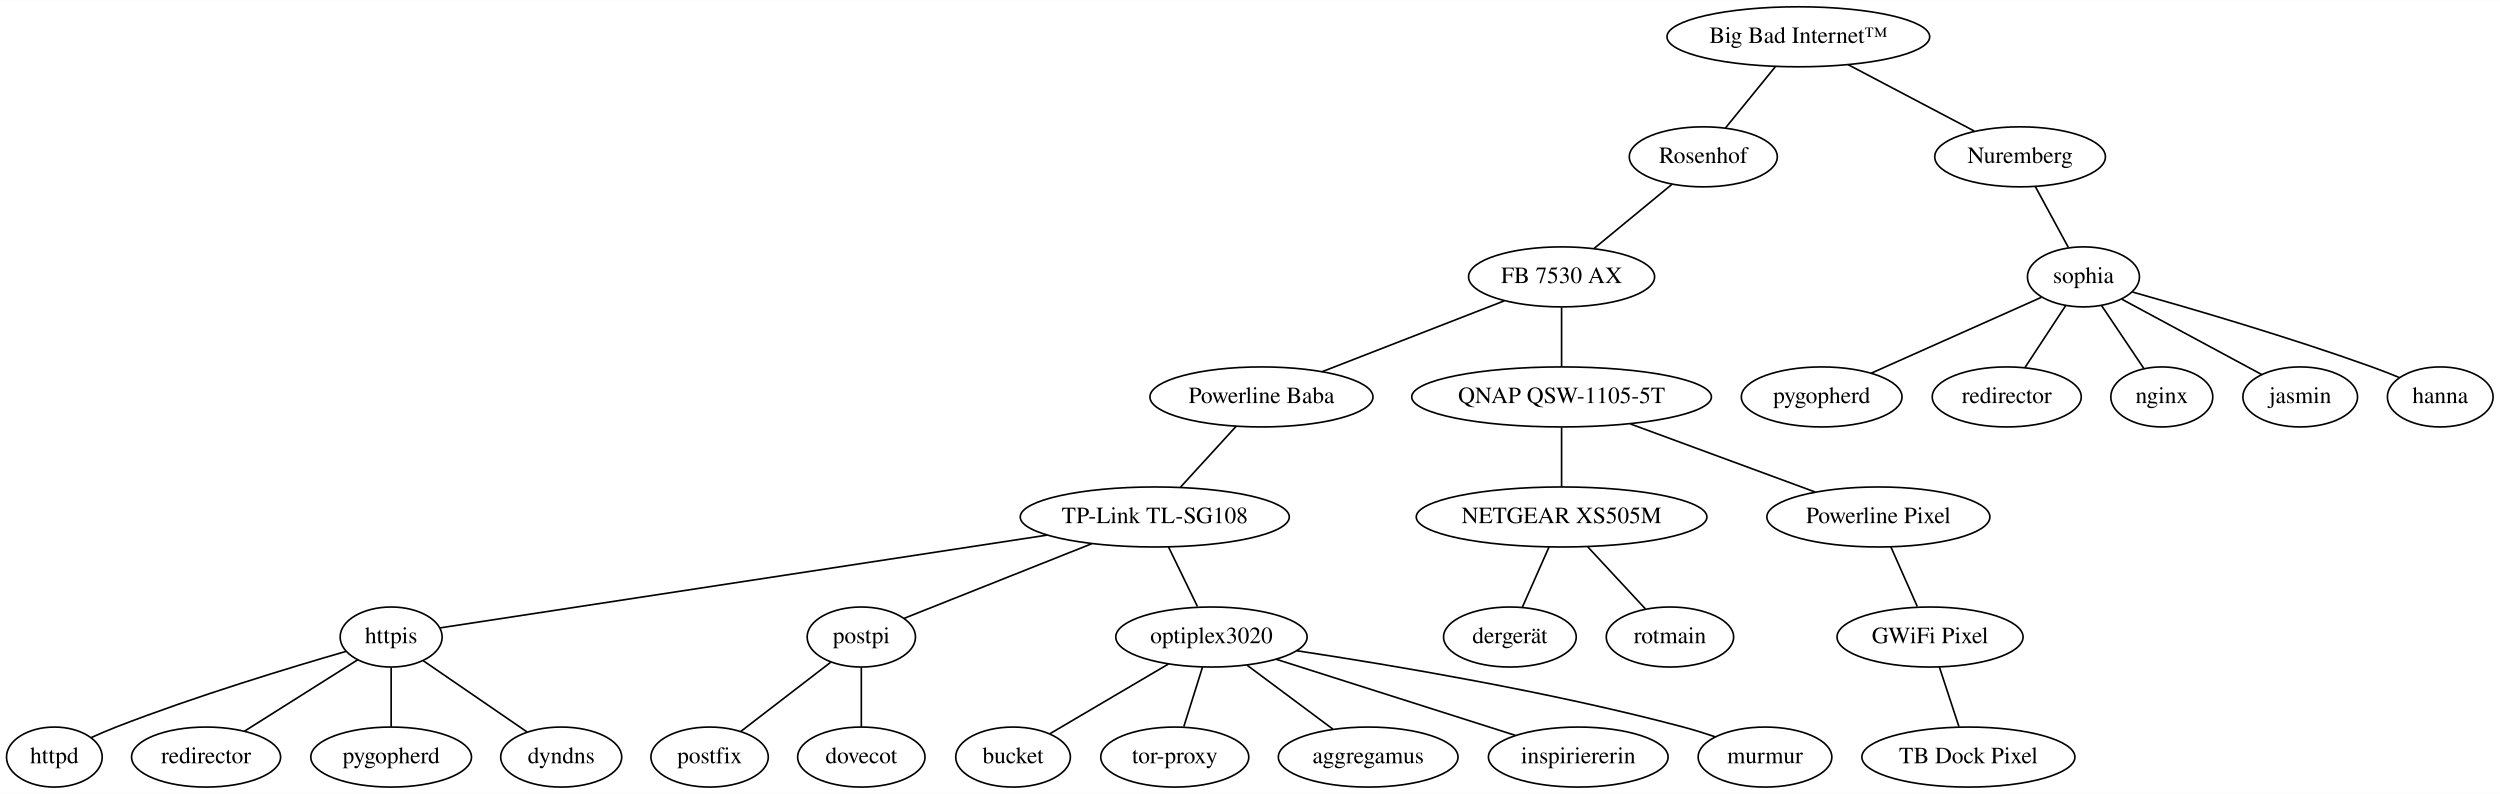
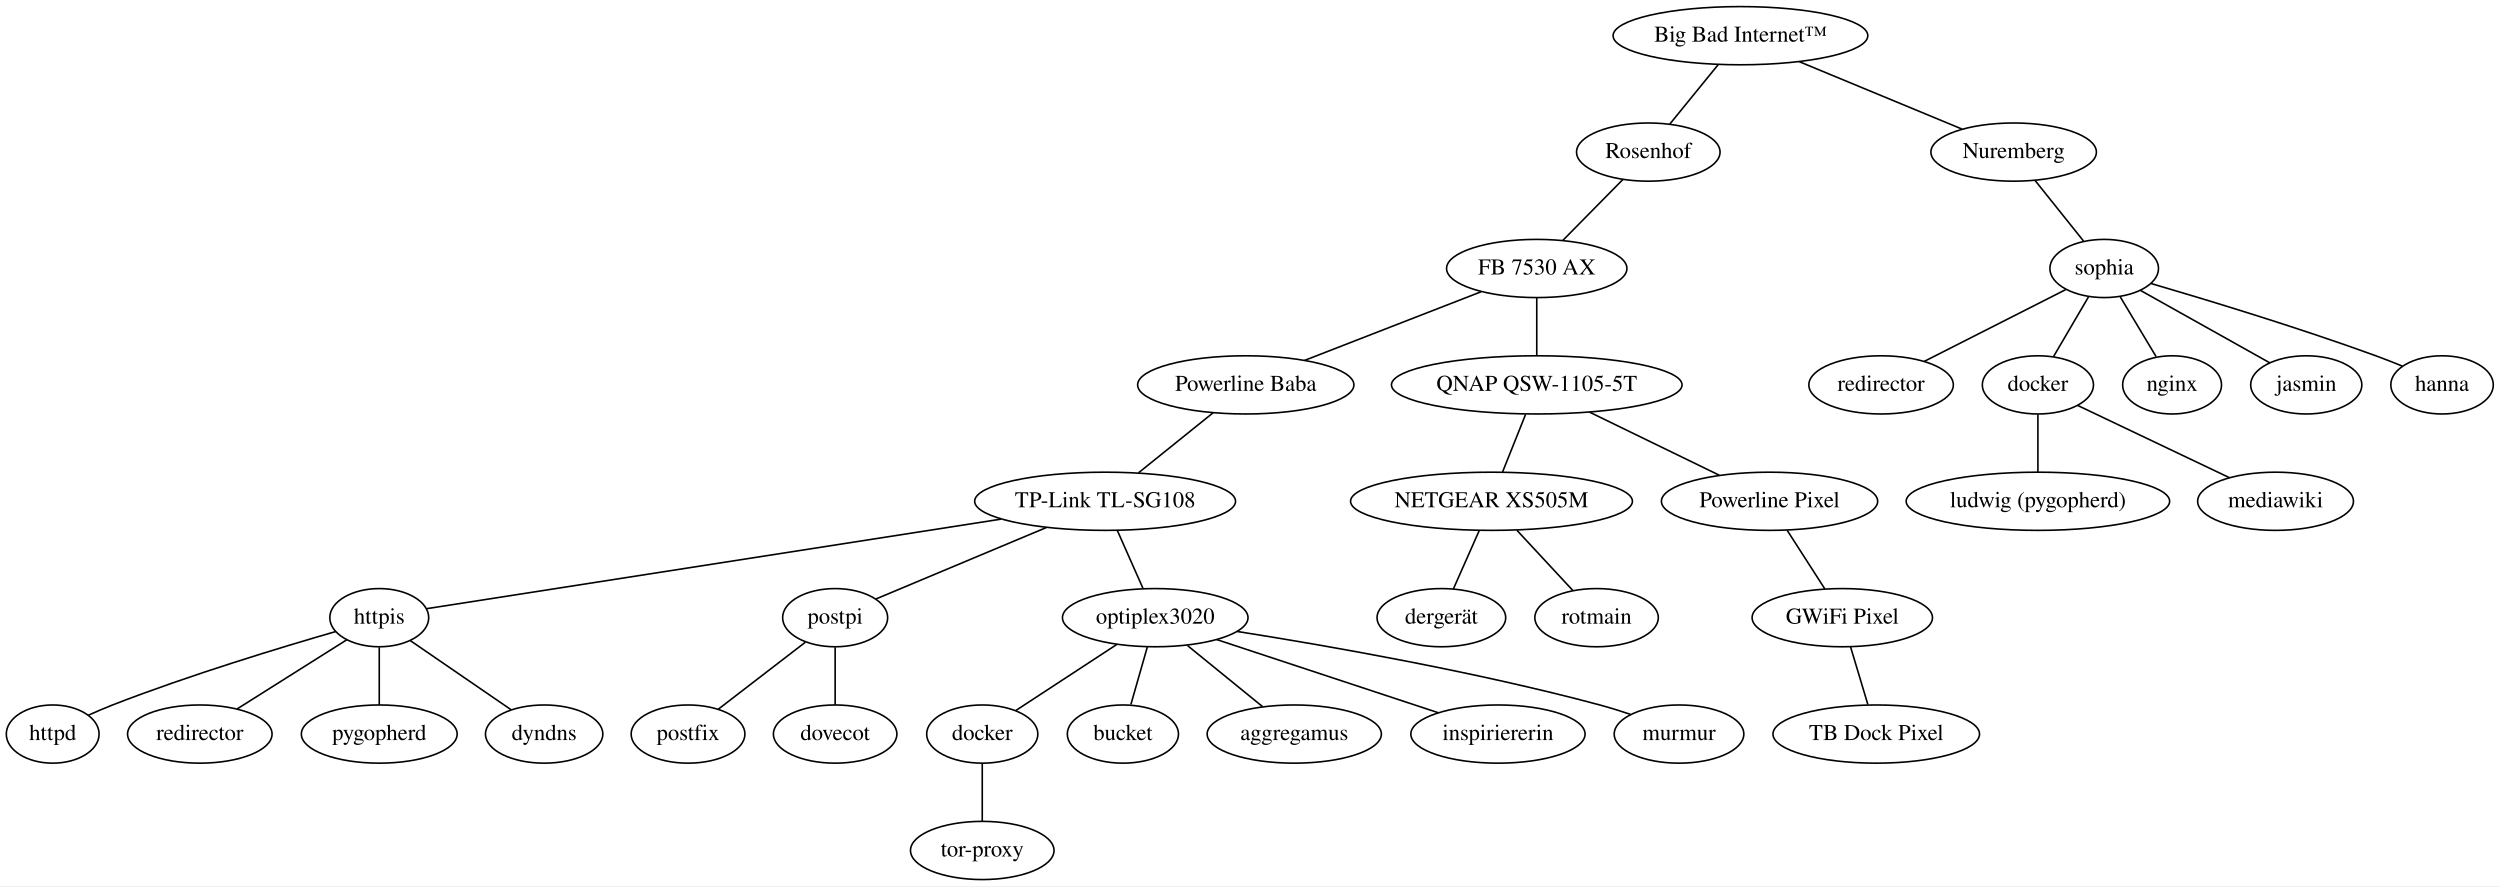
- <svg xmlns="http://www.w3.org/2000/svg" width="1499pt" height="476pt" viewBox="0.00 0.00 1499.44 476.00">
-   <g id="graph0" class="graph" transform="scale(1 1) rotate(0) translate(4 472)">
-     <polygon fill="white" stroke="transparent" points="-4,4 -4,-472 1495.44,-472 1495.44,4 -4,4" />
+ <svg xmlns="http://www.w3.org/2000/svg" width="1546pt" height="548pt" viewBox="0.00 0.00 1546.44 548.00">
+   <g id="graph0" class="graph" transform="scale(1 1) rotate(0) translate(4 544)">
+     <polygon fill="white" stroke="transparent" points="-4,4 -4,-544 1542.44,-544 1542.44,4 -4,4" />
    <g id="node1" class="node">
-       <ellipse fill="none" stroke="black" cx="1074.6" cy="-450" rx="78.79" ry="18" />
-       <text text-anchor="middle" x="1074.6" y="-446.3" font-family="Times,serif" font-size="14.00">Big Bad Internet™</text>
+       <ellipse fill="none" stroke="black" cx="1072.6" cy="-522" rx="78.79" ry="18" />
+       <text text-anchor="middle" x="1072.6" y="-518.3" font-family="Times,serif" font-size="14.00">Big Bad Internet™</text>
    </g>
    <g id="node2" class="node">
-       <ellipse fill="none" stroke="black" cx="1017.6" cy="-378" rx="44.39" ry="18" />
-       <text text-anchor="middle" x="1017.6" y="-374.3" font-family="Times,serif" font-size="14.00">Rosenhof</text>
+       <ellipse fill="none" stroke="black" cx="1015.6" cy="-450" rx="44.39" ry="18" />
+       <text text-anchor="middle" x="1015.6" y="-446.3" font-family="Times,serif" font-size="14.00">Rosenhof</text>
    </g>
    <g id="edge1" class="edge">
-       <path fill="none" stroke="black" d="M1060.8,-432.05C1051.71,-420.89 1039.86,-406.34 1030.88,-395.31" />
+       <path fill="none" stroke="black" d="M1058.8,-504.05C1049.71,-492.89 1037.86,-478.34 1028.88,-467.31" />
+     </g>
+     <g id="node28" class="node">
+       <ellipse fill="none" stroke="black" cx="1241.6" cy="-450" rx="51.19" ry="18" />
+       <text text-anchor="middle" x="1241.6" y="-446.3" font-family="Times,serif" font-size="14.00">Nuremberg</text>
+     </g>
+     <g id="edge27" class="edge">
+       <path fill="none" stroke="black" d="M1108.85,-505.98C1138.82,-493.57 1180.97,-476.11 1209.68,-464.22" />
+     </g>
+     <g id="node3" class="node">
+       <ellipse fill="none" stroke="black" cx="946.6" cy="-378" rx="55.79" ry="18" />
+       <text text-anchor="middle" x="946.6" y="-374.3" font-family="Times,serif" font-size="14.00">FB 7530 AX</text>
+     </g>
+     <g id="edge2" class="edge">
+       <path fill="none" stroke="black" d="M999.94,-433.12C988.81,-421.82 973.9,-406.7 962.67,-395.31" />
+     </g>
+     <g id="node4" class="node">
+       <ellipse fill="none" stroke="black" cx="766.6" cy="-306" rx="66.89" ry="18" />
+       <text text-anchor="middle" x="766.6" y="-302.3" font-family="Times,serif" font-size="14.00">Powerline Baba</text>
+     </g>
+     <g id="edge3" class="edge">
+       <path fill="none" stroke="black" d="M912.32,-363.67C881,-351.49 834.85,-333.54 802.91,-321.12" />
+     </g>
+     <g id="node5" class="node">
+       <ellipse fill="none" stroke="black" cx="946.6" cy="-306" rx="89.88" ry="18" />
+       <text text-anchor="middle" x="946.6" y="-302.3" font-family="Times,serif" font-size="14.00">QNAP QSW-1105-5T</text>
+     </g>
+     <g id="edge4" class="edge">
+       <path fill="none" stroke="black" d="M946.6,-359.7C946.6,-348.85 946.6,-334.92 946.6,-324.1" />
+     </g>
+     <g id="node11" class="node">
+       <ellipse fill="none" stroke="black" cx="679.6" cy="-234" rx="80.69" ry="18" />
+       <text text-anchor="middle" x="679.6" y="-230.3" font-family="Times,serif" font-size="14.00">TP-Link TL-SG108</text>
+     </g>
+     <g id="edge10" class="edge">
+       <path fill="none" stroke="black" d="M746.42,-288.76C732.56,-277.62 714.23,-262.87 700.27,-251.63" />
+     </g>
+     <g id="node6" class="node">
+       <ellipse fill="none" stroke="black" cx="918.6" cy="-234" rx="87.18" ry="18" />
+       <text text-anchor="middle" x="918.6" y="-230.3" font-family="Times,serif" font-size="14.00">NETGEAR XS505M</text>
+     </g>
+     <g id="edge5" class="edge">
+       <path fill="none" stroke="black" d="M939.68,-287.7C935.34,-276.85 929.76,-262.92 925.44,-252.1" />
+     </g>
+     <g id="node8" class="node">
+       <ellipse fill="none" stroke="black" cx="1090.6" cy="-234" rx="66.89" ry="18" />
+       <text text-anchor="middle" x="1090.6" y="-230.3" font-family="Times,serif" font-size="14.00">Powerline Pixel</text>
+     </g>
+     <g id="edge7" class="edge">
+       <path fill="none" stroke="black" d="M979.27,-289.12C1003.34,-277.42 1035.86,-261.61 1059.53,-250.1" />
+     </g>
+     <g id="node7" class="node">
+       <ellipse fill="none" stroke="black" cx="887.6" cy="-162" rx="39.79" ry="18" />
+       <text text-anchor="middle" x="887.6" y="-158.3" font-family="Times,serif" font-size="14.00">dergerät</text>
+     </g>
+     <g id="edge6" class="edge">
+       <path fill="none" stroke="black" d="M911.09,-216.05C906.22,-205.05 899.89,-190.76 895.03,-179.79" />
+     </g>
+     <g id="node12" class="node">
+       <ellipse fill="none" stroke="black" cx="983.6" cy="-162" rx="38.19" ry="18" />
+       <text text-anchor="middle" x="983.6" y="-158.3" font-family="Times,serif" font-size="14.00">rotmain</text>
+     </g>
+     <g id="edge11" class="edge">
+       <path fill="none" stroke="black" d="M934.33,-216.05C944.85,-204.73 958.6,-189.92 968.9,-178.83" />
+     </g>
+     <g id="node9" class="node">
+       <ellipse fill="none" stroke="black" cx="1135.6" cy="-162" rx="55.79" ry="18" />
+       <text text-anchor="middle" x="1135.6" y="-158.3" font-family="Times,serif" font-size="14.00">GWiFi Pixel</text>
+     </g>
+     <g id="edge8" class="edge">
+       <path fill="none" stroke="black" d="M1101.49,-216.05C1108.57,-205.05 1117.75,-190.76 1124.8,-179.79" />
+     </g>
+     <g id="node10" class="node">
+       <ellipse fill="none" stroke="black" cx="1156.6" cy="-90" rx="63.89" ry="18" />
+       <text text-anchor="middle" x="1156.6" y="-86.3" font-family="Times,serif" font-size="14.00">TB Dock Pixel</text>
+     </g>
+     <g id="edge9" class="edge">
+       <path fill="none" stroke="black" d="M1140.68,-144.05C1143.93,-133.21 1148.14,-119.18 1151.41,-108.28" />
+     </g>
+     <g id="node13" class="node">
+       <ellipse fill="none" stroke="black" cx="230.6" cy="-162" rx="30.59" ry="18" />
+       <text text-anchor="middle" x="230.6" y="-158.3" font-family="Times,serif" font-size="14.00">httpis</text>
+     </g>
+     <g id="edge12" class="edge">
+       <path fill="none" stroke="black" d="M615.27,-222.97C516.45,-207.57 331.26,-178.69 259.78,-167.55" />
+     </g>
+     <g id="node18" class="node">
+       <ellipse fill="none" stroke="black" cx="512.6" cy="-162" rx="32.49" ry="18" />
+       <text text-anchor="middle" x="512.6" y="-158.3" font-family="Times,serif" font-size="14.00">postpi</text>
+     </g>
+     <g id="edge17" class="edge">
+       <path fill="none" stroke="black" d="M643.36,-217.81C611.42,-204.42 565.71,-185.26 537.66,-173.5" />
+     </g>
+     <g id="node21" class="node">
+       <ellipse fill="none" stroke="black" cx="710.6" cy="-162" rx="57.39" ry="18" />
+       <text text-anchor="middle" x="710.6" y="-158.3" font-family="Times,serif" font-size="14.00">optiplex3020</text>
+     </g>
+     <g id="edge20" class="edge">
+       <path fill="none" stroke="black" d="M687.1,-216.05C691.9,-205.21 698.12,-191.18 702.95,-180.28" />
+     </g>
+     <g id="node14" class="node">
+       <ellipse fill="none" stroke="black" cx="28.6" cy="-90" rx="28.7" ry="18" />
+       <text text-anchor="middle" x="28.6" y="-86.3" font-family="Times,serif" font-size="14.00">httpd</text>
+     </g>
+     <g id="edge13" class="edge">
+       <path fill="none" stroke="black" d="M203.68,-153.43C170.73,-143.92 113.41,-126.59 65.6,-108 60.72,-106.1 55.57,-103.88 50.72,-101.69" />
+     </g>
+     <g id="node15" class="node">
+       <ellipse fill="none" stroke="black" cx="119.6" cy="-90" rx="44.69" ry="18" />
+       <text text-anchor="middle" x="119.6" y="-86.3" font-family="Times,serif" font-size="14.00">redirector</text>
+     </g>
+     <g id="edge14" class="edge">
+       <path fill="none" stroke="black" d="M210.5,-148.32C191.38,-136.27 162.64,-118.15 142.62,-105.52" />
+     </g>
+     <g id="node16" class="node">
+       <ellipse fill="none" stroke="black" cx="230.6" cy="-90" rx="48.19" ry="18" />
+       <text text-anchor="middle" x="230.6" y="-86.3" font-family="Times,serif" font-size="14.00">pygopherd</text>
+     </g>
+     <g id="edge15" class="edge">
+       <path fill="none" stroke="black" d="M230.6,-143.7C230.6,-132.85 230.6,-118.92 230.6,-108.1" />
+     </g>
+     <g id="node17" class="node">
+       <ellipse fill="none" stroke="black" cx="332.6" cy="-90" rx="36.29" ry="18" />
+       <text text-anchor="middle" x="332.6" y="-86.3" font-family="Times,serif" font-size="14.00">dyndns</text>
+     </g>
+     <g id="edge16" class="edge">
+       <path fill="none" stroke="black" d="M249.78,-147.83C267.56,-135.64 293.92,-117.55 312.1,-105.07" />
+     </g>
+     <g id="node19" class="node">
+       <ellipse fill="none" stroke="black" cx="421.6" cy="-90" rx="35.19" ry="18" />
+       <text text-anchor="middle" x="421.6" y="-86.3" font-family="Times,serif" font-size="14.00">postfix</text>
+     </g>
+     <g id="edge18" class="edge">
+       <path fill="none" stroke="black" d="M494.18,-146.83C478.5,-134.77 456.06,-117.51 440.3,-105.38" />
+     </g>
+     <g id="node20" class="node">
+       <ellipse fill="none" stroke="black" cx="512.6" cy="-90" rx="38.19" ry="18" />
+       <text text-anchor="middle" x="512.6" y="-86.3" font-family="Times,serif" font-size="14.00">dovecot</text>
+     </g>
+     <g id="edge19" class="edge">
+       <path fill="none" stroke="black" d="M512.6,-143.7C512.6,-132.85 512.6,-118.92 512.6,-108.1" />
+     </g>
+     <g id="node22" class="node">
+       <ellipse fill="none" stroke="black" cx="603.6" cy="-90" rx="34.39" ry="18" />
+       <text text-anchor="middle" x="603.6" y="-86.3" font-family="Times,serif" font-size="14.00">docker</text>
+     </g>
+     <g id="edge21" class="edge">
+       <path fill="none" stroke="black" d="M686.85,-145.46C668.13,-133.22 642.29,-116.32 624.39,-104.6" />
+     </g>
+     <g id="node24" class="node">
+       <ellipse fill="none" stroke="black" cx="690.6" cy="-90" rx="34.39" ry="18" />
+       <text text-anchor="middle" x="690.6" y="-86.3" font-family="Times,serif" font-size="14.00">bucket</text>
+     </g>
+     <g id="edge23" class="edge">
+       <path fill="none" stroke="black" d="M705.76,-144.05C702.66,-133.21 698.65,-119.18 695.53,-108.28" />
+     </g>
+     <g id="node25" class="node">
+       <ellipse fill="none" stroke="black" cx="796.6" cy="-90" rx="53.89" ry="18" />
+       <text text-anchor="middle" x="796.6" y="-86.3" font-family="Times,serif" font-size="14.00">aggregamus</text>
+     </g>
+     <g id="edge24" class="edge">
+       <path fill="none" stroke="black" d="M730.54,-144.76C744.54,-133.38 763.15,-118.22 777.06,-106.91" />
+     </g>
+     <g id="node26" class="node">
+       <ellipse fill="none" stroke="black" cx="922.6" cy="-90" rx="53.89" ry="18" />
+       <text text-anchor="middle" x="922.6" y="-86.3" font-family="Times,serif" font-size="14.00">inspiriererin</text>
+     </g>
+     <g id="edge25" class="edge">
+       <path fill="none" stroke="black" d="M748.5,-148.49C787.33,-135.67 847.29,-115.87 885.73,-103.17" />
    </g>
    <g id="node27" class="node">
-       <ellipse fill="none" stroke="black" cx="1207.6" cy="-378" rx="51.19" ry="18" />
-       <text text-anchor="middle" x="1207.6" y="-374.3" font-family="Times,serif" font-size="14.00">Nuremberg</text>
+       <ellipse fill="none" stroke="black" cx="1034.6" cy="-90" rx="40.09" ry="18" />
+       <text text-anchor="middle" x="1034.6" y="-86.3" font-family="Times,serif" font-size="14.00">murmur</text>
    </g>
    <g id="edge26" class="edge">
-       <path fill="none" stroke="black" d="M1104.45,-433.29C1127.12,-421.36 1158.05,-405.08 1180.12,-393.46" />
-     </g>
-     <g id="node3" class="node">
-       <ellipse fill="none" stroke="black" cx="932.6" cy="-306" rx="55.79" ry="18" />
-       <text text-anchor="middle" x="932.6" y="-302.3" font-family="Times,serif" font-size="14.00">FB 7530 AX</text>
-     </g>
-     <g id="edge2" class="edge">
-       <path fill="none" stroke="black" d="M998.73,-361.46C984.84,-350.03 966.01,-334.52 952,-322.98" />
-     </g>
-     <g id="node4" class="node">
-       <ellipse fill="none" stroke="black" cx="752.6" cy="-234" rx="66.89" ry="18" />
-       <text text-anchor="middle" x="752.6" y="-230.3" font-family="Times,serif" font-size="14.00">Powerline Baba</text>
-     </g>
-     <g id="edge3" class="edge">
-       <path fill="none" stroke="black" d="M898.32,-291.67C867,-279.49 820.85,-261.54 788.91,-249.12" />
-     </g>
-     <g id="node5" class="node">
-       <ellipse fill="none" stroke="black" cx="932.6" cy="-234" rx="89.88" ry="18" />
-       <text text-anchor="middle" x="932.6" y="-230.3" font-family="Times,serif" font-size="14.00">QNAP QSW-1105-5T</text>
-     </g>
-     <g id="edge4" class="edge">
-       <path fill="none" stroke="black" d="M932.6,-287.7C932.6,-276.85 932.6,-262.92 932.6,-252.1" />
-     </g>
-     <g id="node11" class="node">
-       <ellipse fill="none" stroke="black" cx="688.6" cy="-162" rx="80.69" ry="18" />
-       <text text-anchor="middle" x="688.6" y="-158.3" font-family="Times,serif" font-size="14.00">TP-Link TL-SG108</text>
-     </g>
-     <g id="edge10" class="edge">
-       <path fill="none" stroke="black" d="M737.43,-216.41C727.38,-205.41 714.22,-191.03 704.1,-179.96" />
-     </g>
-     <g id="node6" class="node">
-       <ellipse fill="none" stroke="black" cx="932.6" cy="-162" rx="87.18" ry="18" />
-       <text text-anchor="middle" x="932.6" y="-158.3" font-family="Times,serif" font-size="14.00">NETGEAR XS505M</text>
-     </g>
-     <g id="edge5" class="edge">
-       <path fill="none" stroke="black" d="M932.6,-215.7C932.6,-204.85 932.6,-190.92 932.6,-180.1" />
-     </g>
-     <g id="node8" class="node">
-       <ellipse fill="none" stroke="black" cx="1122.6" cy="-162" rx="66.89" ry="18" />
-       <text text-anchor="middle" x="1122.6" y="-158.3" font-family="Times,serif" font-size="14.00">Powerline Pixel</text>
-     </g>
-     <g id="edge7" class="edge">
-       <path fill="none" stroke="black" d="M973.82,-217.81C1006.79,-205.67 1052.62,-188.78 1084.68,-176.97" />
-     </g>
-     <g id="node7" class="node">
-       <ellipse fill="none" stroke="black" cx="901.6" cy="-90" rx="39.79" ry="18" />
-       <text text-anchor="middle" x="901.6" y="-86.3" font-family="Times,serif" font-size="14.00">dergerät</text>
-     </g>
-     <g id="edge6" class="edge">
-       <path fill="none" stroke="black" d="M925.09,-144.05C920.22,-133.05 913.89,-118.76 909.03,-107.79" />
-     </g>
-     <g id="node12" class="node">
-       <ellipse fill="none" stroke="black" cx="997.6" cy="-90" rx="38.19" ry="18" />
-       <text text-anchor="middle" x="997.6" y="-86.3" font-family="Times,serif" font-size="14.00">rotmain</text>
-     </g>
-     <g id="edge11" class="edge">
-       <path fill="none" stroke="black" d="M948.33,-144.05C958.85,-132.73 972.6,-117.92 982.9,-106.83" />
-     </g>
-     <g id="node9" class="node">
-       <ellipse fill="none" stroke="black" cx="1153.6" cy="-90" rx="55.79" ry="18" />
-       <text text-anchor="middle" x="1153.6" y="-86.3" font-family="Times,serif" font-size="14.00">GWiFi Pixel</text>
-     </g>
-     <g id="edge8" class="edge">
-       <path fill="none" stroke="black" d="M1130.1,-144.05C1134.9,-133.21 1141.12,-119.18 1145.95,-108.28" />
-     </g>
-     <g id="node10" class="node">
-       <ellipse fill="none" stroke="black" cx="1176.6" cy="-18" rx="63.89" ry="18" />
-       <text text-anchor="middle" x="1176.6" y="-14.3" font-family="Times,serif" font-size="14.00">TB Dock Pixel</text>
-     </g>
-     <g id="edge9" class="edge">
-       <path fill="none" stroke="black" d="M1159.17,-72.05C1162.73,-61.21 1167.34,-47.18 1170.92,-36.28" />
-     </g>
-     <g id="node13" class="node">
-       <ellipse fill="none" stroke="black" cx="230.6" cy="-90" rx="30.59" ry="18" />
-       <text text-anchor="middle" x="230.6" y="-86.3" font-family="Times,serif" font-size="14.00">httpis</text>
-     </g>
-     <g id="edge12" class="edge">
-       <path fill="none" stroke="black" d="M623.95,-151.12C523.22,-135.72 332.83,-106.63 259.97,-95.49" />
-     </g>
-     <g id="node18" class="node">
-       <ellipse fill="none" stroke="black" cx="512.6" cy="-90" rx="32.49" ry="18" />
-       <text text-anchor="middle" x="512.6" y="-86.3" font-family="Times,serif" font-size="14.00">postpi</text>
-     </g>
-     <g id="edge17" class="edge">
-       <path fill="none" stroke="black" d="M650.84,-145.98C616.9,-132.49 567.97,-113.02 538.34,-101.24" />
-     </g>
-     <g id="node21" class="node">
-       <ellipse fill="none" stroke="black" cx="722.6" cy="-90" rx="57.39" ry="18" />
-       <text text-anchor="middle" x="722.6" y="-86.3" font-family="Times,serif" font-size="14.00">optiplex3020</text>
-     </g>
-     <g id="edge20" class="edge">
-       <path fill="none" stroke="black" d="M696.83,-144.05C702.09,-133.21 708.91,-119.18 714.21,-108.28" />
-     </g>
-     <g id="node14" class="node">
-       <ellipse fill="none" stroke="black" cx="28.6" cy="-18" rx="28.7" ry="18" />
-       <text text-anchor="middle" x="28.6" y="-14.3" font-family="Times,serif" font-size="14.00">httpd</text>
-     </g>
-     <g id="edge13" class="edge">
-       <path fill="none" stroke="black" d="M203.68,-81.43C170.73,-71.92 113.41,-54.59 65.6,-36 60.72,-34.1 55.57,-31.88 50.72,-29.69" />
-     </g>
-     <g id="node15" class="node">
-       <ellipse fill="none" stroke="black" cx="119.6" cy="-18" rx="44.69" ry="18" />
-       <text text-anchor="middle" x="119.6" y="-14.3" font-family="Times,serif" font-size="14.00">redirector</text>
-     </g>
-     <g id="edge14" class="edge">
-       <path fill="none" stroke="black" d="M210.5,-76.32C191.38,-64.27 162.64,-46.15 142.62,-33.52" />
-     </g>
-     <g id="node16" class="node">
-       <ellipse fill="none" stroke="black" cx="230.6" cy="-18" rx="48.19" ry="18" />
-       <text text-anchor="middle" x="230.6" y="-14.3" font-family="Times,serif" font-size="14.00">pygopherd</text>
-     </g>
-     <g id="edge15" class="edge">
-       <path fill="none" stroke="black" d="M230.6,-71.7C230.6,-60.85 230.6,-46.92 230.6,-36.1" />
-     </g>
-     <g id="node17" class="node">
-       <ellipse fill="none" stroke="black" cx="332.6" cy="-18" rx="36.29" ry="18" />
-       <text text-anchor="middle" x="332.6" y="-14.3" font-family="Times,serif" font-size="14.00">dyndns</text>
-     </g>
-     <g id="edge16" class="edge">
-       <path fill="none" stroke="black" d="M249.78,-75.83C267.56,-63.64 293.92,-45.55 312.1,-33.07" />
-     </g>
-     <g id="node19" class="node">
-       <ellipse fill="none" stroke="black" cx="421.6" cy="-18" rx="35.19" ry="18" />
-       <text text-anchor="middle" x="421.6" y="-14.3" font-family="Times,serif" font-size="14.00">postfix</text>
-     </g>
-     <g id="edge18" class="edge">
-       <path fill="none" stroke="black" d="M494.18,-74.83C478.5,-62.77 456.06,-45.51 440.3,-33.38" />
-     </g>
-     <g id="node20" class="node">
-       <ellipse fill="none" stroke="black" cx="512.6" cy="-18" rx="38.19" ry="18" />
-       <text text-anchor="middle" x="512.6" y="-14.3" font-family="Times,serif" font-size="14.00">dovecot</text>
-     </g>
-     <g id="edge19" class="edge">
-       <path fill="none" stroke="black" d="M512.6,-71.7C512.6,-60.85 512.6,-46.92 512.6,-36.1" />
-     </g>
-     <g id="node22" class="node">
-       <ellipse fill="none" stroke="black" cx="603.6" cy="-18" rx="34.39" ry="18" />
-       <text text-anchor="middle" x="603.6" y="-14.3" font-family="Times,serif" font-size="14.00">bucket</text>
-     </g>
-     <g id="edge21" class="edge">
-       <path fill="none" stroke="black" d="M696.78,-73.81C675.59,-61.35 645.9,-43.88 625.77,-32.04" />
+       <path fill="none" stroke="black" d="M761.27,-153.47C816.83,-144.7 908.35,-128.73 985.6,-108 991.86,-106.32 998.47,-104.24 1004.75,-102.12" />
    </g>
    <g id="node23" class="node">
-       <ellipse fill="none" stroke="black" cx="700.6" cy="-18" rx="44.39" ry="18" />
-       <text text-anchor="middle" x="700.6" y="-14.3" font-family="Times,serif" font-size="14.00">tor-proxy</text>
+       <ellipse fill="none" stroke="black" cx="603.6" cy="-18" rx="44.39" ry="18" />
+       <text text-anchor="middle" x="603.6" y="-14.3" font-family="Times,serif" font-size="14.00">tor-proxy</text>
    </g>
    <g id="edge22" class="edge">
-       <path fill="none" stroke="black" d="M717.27,-72.05C713.86,-61.21 709.45,-47.18 706.03,-36.28" />
-     </g>
-     <g id="node24" class="node">
-       <ellipse fill="none" stroke="black" cx="816.6" cy="-18" rx="53.89" ry="18" />
-       <text text-anchor="middle" x="816.6" y="-14.3" font-family="Times,serif" font-size="14.00">aggregamus</text>
-     </g>
-     <g id="edge23" class="edge">
-       <path fill="none" stroke="black" d="M743.93,-73.12C759.31,-61.66 779.99,-46.26 795.35,-34.82" />
-     </g>
-     <g id="node25" class="node">
-       <ellipse fill="none" stroke="black" cx="942.6" cy="-18" rx="53.89" ry="18" />
-       <text text-anchor="middle" x="942.6" y="-14.3" font-family="Times,serif" font-size="14.00">inspiriererin</text>
-     </g>
-     <g id="edge24" class="edge">
-       <path fill="none" stroke="black" d="M761.42,-76.65C801.88,-63.77 864.86,-43.74 904.9,-31" />
-     </g>
-     <g id="node26" class="node">
-       <ellipse fill="none" stroke="black" cx="1054.6" cy="-18" rx="40.09" ry="18" />
-       <text text-anchor="middle" x="1054.6" y="-14.3" font-family="Times,serif" font-size="14.00">murmur</text>
-     </g>
-     <g id="edge25" class="edge">
-       <path fill="none" stroke="black" d="M773.72,-81.77C830.79,-73.16 925.64,-57.23 1005.6,-36 1011.86,-34.34 1018.48,-32.26 1024.76,-30.14" />
-     </g>
-     <g id="node28" class="node">
-       <ellipse fill="none" stroke="black" cx="1245.6" cy="-306" rx="33.6" ry="18" />
-       <text text-anchor="middle" x="1245.6" y="-302.3" font-family="Times,serif" font-size="14.00">sophia</text>
-     </g>
-     <g id="edge27" class="edge">
-       <path fill="none" stroke="black" d="M1216.8,-360.05C1222.77,-349.05 1230.53,-334.76 1236.48,-323.79" />
+       <path fill="none" stroke="black" d="M603.6,-71.7C603.6,-60.85 603.6,-46.92 603.6,-36.1" />
    </g>
    <g id="node29" class="node">
-       <ellipse fill="none" stroke="black" cx="1088.6" cy="-234" rx="48.19" ry="18" />
-       <text text-anchor="middle" x="1088.6" y="-230.3" font-family="Times,serif" font-size="14.00">pygopherd</text>
+       <ellipse fill="none" stroke="black" cx="1297.6" cy="-378" rx="33.6" ry="18" />
+       <text text-anchor="middle" x="1297.6" y="-374.3" font-family="Times,serif" font-size="14.00">sophia</text>
+     </g>
+     <g id="edge28" class="edge">
+       <path fill="none" stroke="black" d="M1254.87,-432.41C1263.92,-421.09 1275.85,-406.18 1284.81,-394.99" />
+     </g>
+     <g id="node30" class="node">
+       <ellipse fill="none" stroke="black" cx="1159.6" cy="-306" rx="44.69" ry="18" />
+       <text text-anchor="middle" x="1159.6" y="-302.3" font-family="Times,serif" font-size="14.00">redirector</text>
+     </g>
+     <g id="edge33" class="edge">
+       <path fill="none" stroke="black" d="M1273.87,-364.97C1249.52,-352.61 1211.7,-333.43 1186.31,-320.55" />
+     </g>
+     <g id="node31" class="node">
+       <ellipse fill="none" stroke="black" cx="1256.6" cy="-306" rx="34.39" ry="18" />
+       <text text-anchor="middle" x="1256.6" y="-302.3" font-family="Times,serif" font-size="14.00">docker</text>
+     </g>
+     <g id="edge30" class="edge">
+       <path fill="none" stroke="black" d="M1287.88,-360.41C1281.35,-349.25 1272.77,-334.6 1266.24,-323.47" />
+     </g>
+     <g id="node32" class="node">
+       <ellipse fill="none" stroke="black" cx="1339.6" cy="-306" rx="30.59" ry="18" />
+       <text text-anchor="middle" x="1339.6" y="-302.3" font-family="Times,serif" font-size="14.00">nginx</text>
    </g>
    <g id="edge29" class="edge">
-       <path fill="none" stroke="black" d="M1220.37,-293.75C1192.55,-281.35 1147.82,-261.4 1118.31,-248.25" />
-     </g>
-     <g id="node30" class="node">
-       <ellipse fill="none" stroke="black" cx="1199.6" cy="-234" rx="44.69" ry="18" />
-       <text text-anchor="middle" x="1199.6" y="-230.3" font-family="Times,serif" font-size="14.00">redirector</text>
-     </g>
-     <g id="edge30" class="edge">
-       <path fill="none" stroke="black" d="M1234.93,-288.76C1227.6,-277.62 1217.91,-262.87 1210.53,-251.63" />
-     </g>
-     <g id="node31" class="node">
-       <ellipse fill="none" stroke="black" cx="1292.6" cy="-234" rx="30.59" ry="18" />
-       <text text-anchor="middle" x="1292.6" y="-230.3" font-family="Times,serif" font-size="14.00">nginx</text>
-     </g>
-     <g id="edge28" class="edge">
-       <path fill="none" stroke="black" d="M1256.5,-288.76C1264.09,-277.46 1274.18,-262.44 1281.76,-251.15" />
-     </g>
-     <g id="node32" class="node">
-       <ellipse fill="none" stroke="black" cx="1375.6" cy="-234" rx="34.39" ry="18" />
-       <text text-anchor="middle" x="1375.6" y="-230.3" font-family="Times,serif" font-size="14.00">jasmin</text>
+       <path fill="none" stroke="black" d="M1307.55,-360.41C1314.25,-349.25 1323.04,-334.6 1329.72,-323.47" />
+     </g>
+     <g id="node35" class="node">
+       <ellipse fill="none" stroke="black" cx="1422.6" cy="-306" rx="34.39" ry="18" />
+       <text text-anchor="middle" x="1422.6" y="-302.3" font-family="Times,serif" font-size="14.00">jasmin</text>
+     </g>
+     <g id="edge34" class="edge">
+       <path fill="none" stroke="black" d="M1319.94,-364.49C1342.56,-351.82 1377.33,-332.35 1400.02,-319.64" />
+     </g>
+     <g id="node36" class="node">
+       <ellipse fill="none" stroke="black" cx="1506.6" cy="-306" rx="31.7" ry="18" />
+       <text text-anchor="middle" x="1506.6" y="-302.3" font-family="Times,serif" font-size="14.00">hanna</text>
+     </g>
+     <g id="edge35" class="edge">
+       <path fill="none" stroke="black" d="M1326.69,-368.66C1360.4,-358.81 1417.46,-341.53 1465.6,-324 1470.96,-322.05 1476.64,-319.8 1482.02,-317.6" />
+     </g>
+     <g id="node33" class="node">
+       <ellipse fill="none" stroke="black" cx="1256.6" cy="-234" rx="81.49" ry="18" />
+       <text text-anchor="middle" x="1256.6" y="-230.3" font-family="Times,serif" font-size="14.00">ludwig (pygopherd)</text>
    </g>
    <g id="edge31" class="edge">
-       <path fill="none" stroke="black" d="M1268.54,-292.65C1292.16,-279.93 1328.75,-260.22 1352.45,-247.47" />
-     </g>
-     <g id="node33" class="node">
-       <ellipse fill="none" stroke="black" cx="1459.6" cy="-234" rx="31.7" ry="18" />
-       <text text-anchor="middle" x="1459.6" y="-230.3" font-family="Times,serif" font-size="14.00">hanna</text>
+       <path fill="none" stroke="black" d="M1256.6,-287.7C1256.6,-276.85 1256.6,-262.92 1256.6,-252.1" />
+     </g>
+     <g id="node34" class="node">
+       <ellipse fill="none" stroke="black" cx="1403.6" cy="-234" rx="48.19" ry="18" />
+       <text text-anchor="middle" x="1403.6" y="-230.3" font-family="Times,serif" font-size="14.00">mediawiki</text>
    </g>
    <g id="edge32" class="edge">
-       <path fill="none" stroke="black" d="M1274.96,-296.93C1309.6,-287.2 1368.79,-269.91 1418.6,-252 1423.96,-250.07 1429.65,-247.84 1435.03,-245.63" />
+       <path fill="none" stroke="black" d="M1281.2,-293.28C1307.11,-280.95 1347.86,-261.54 1375.13,-248.55" />
    </g>
  </g>
</svg>
